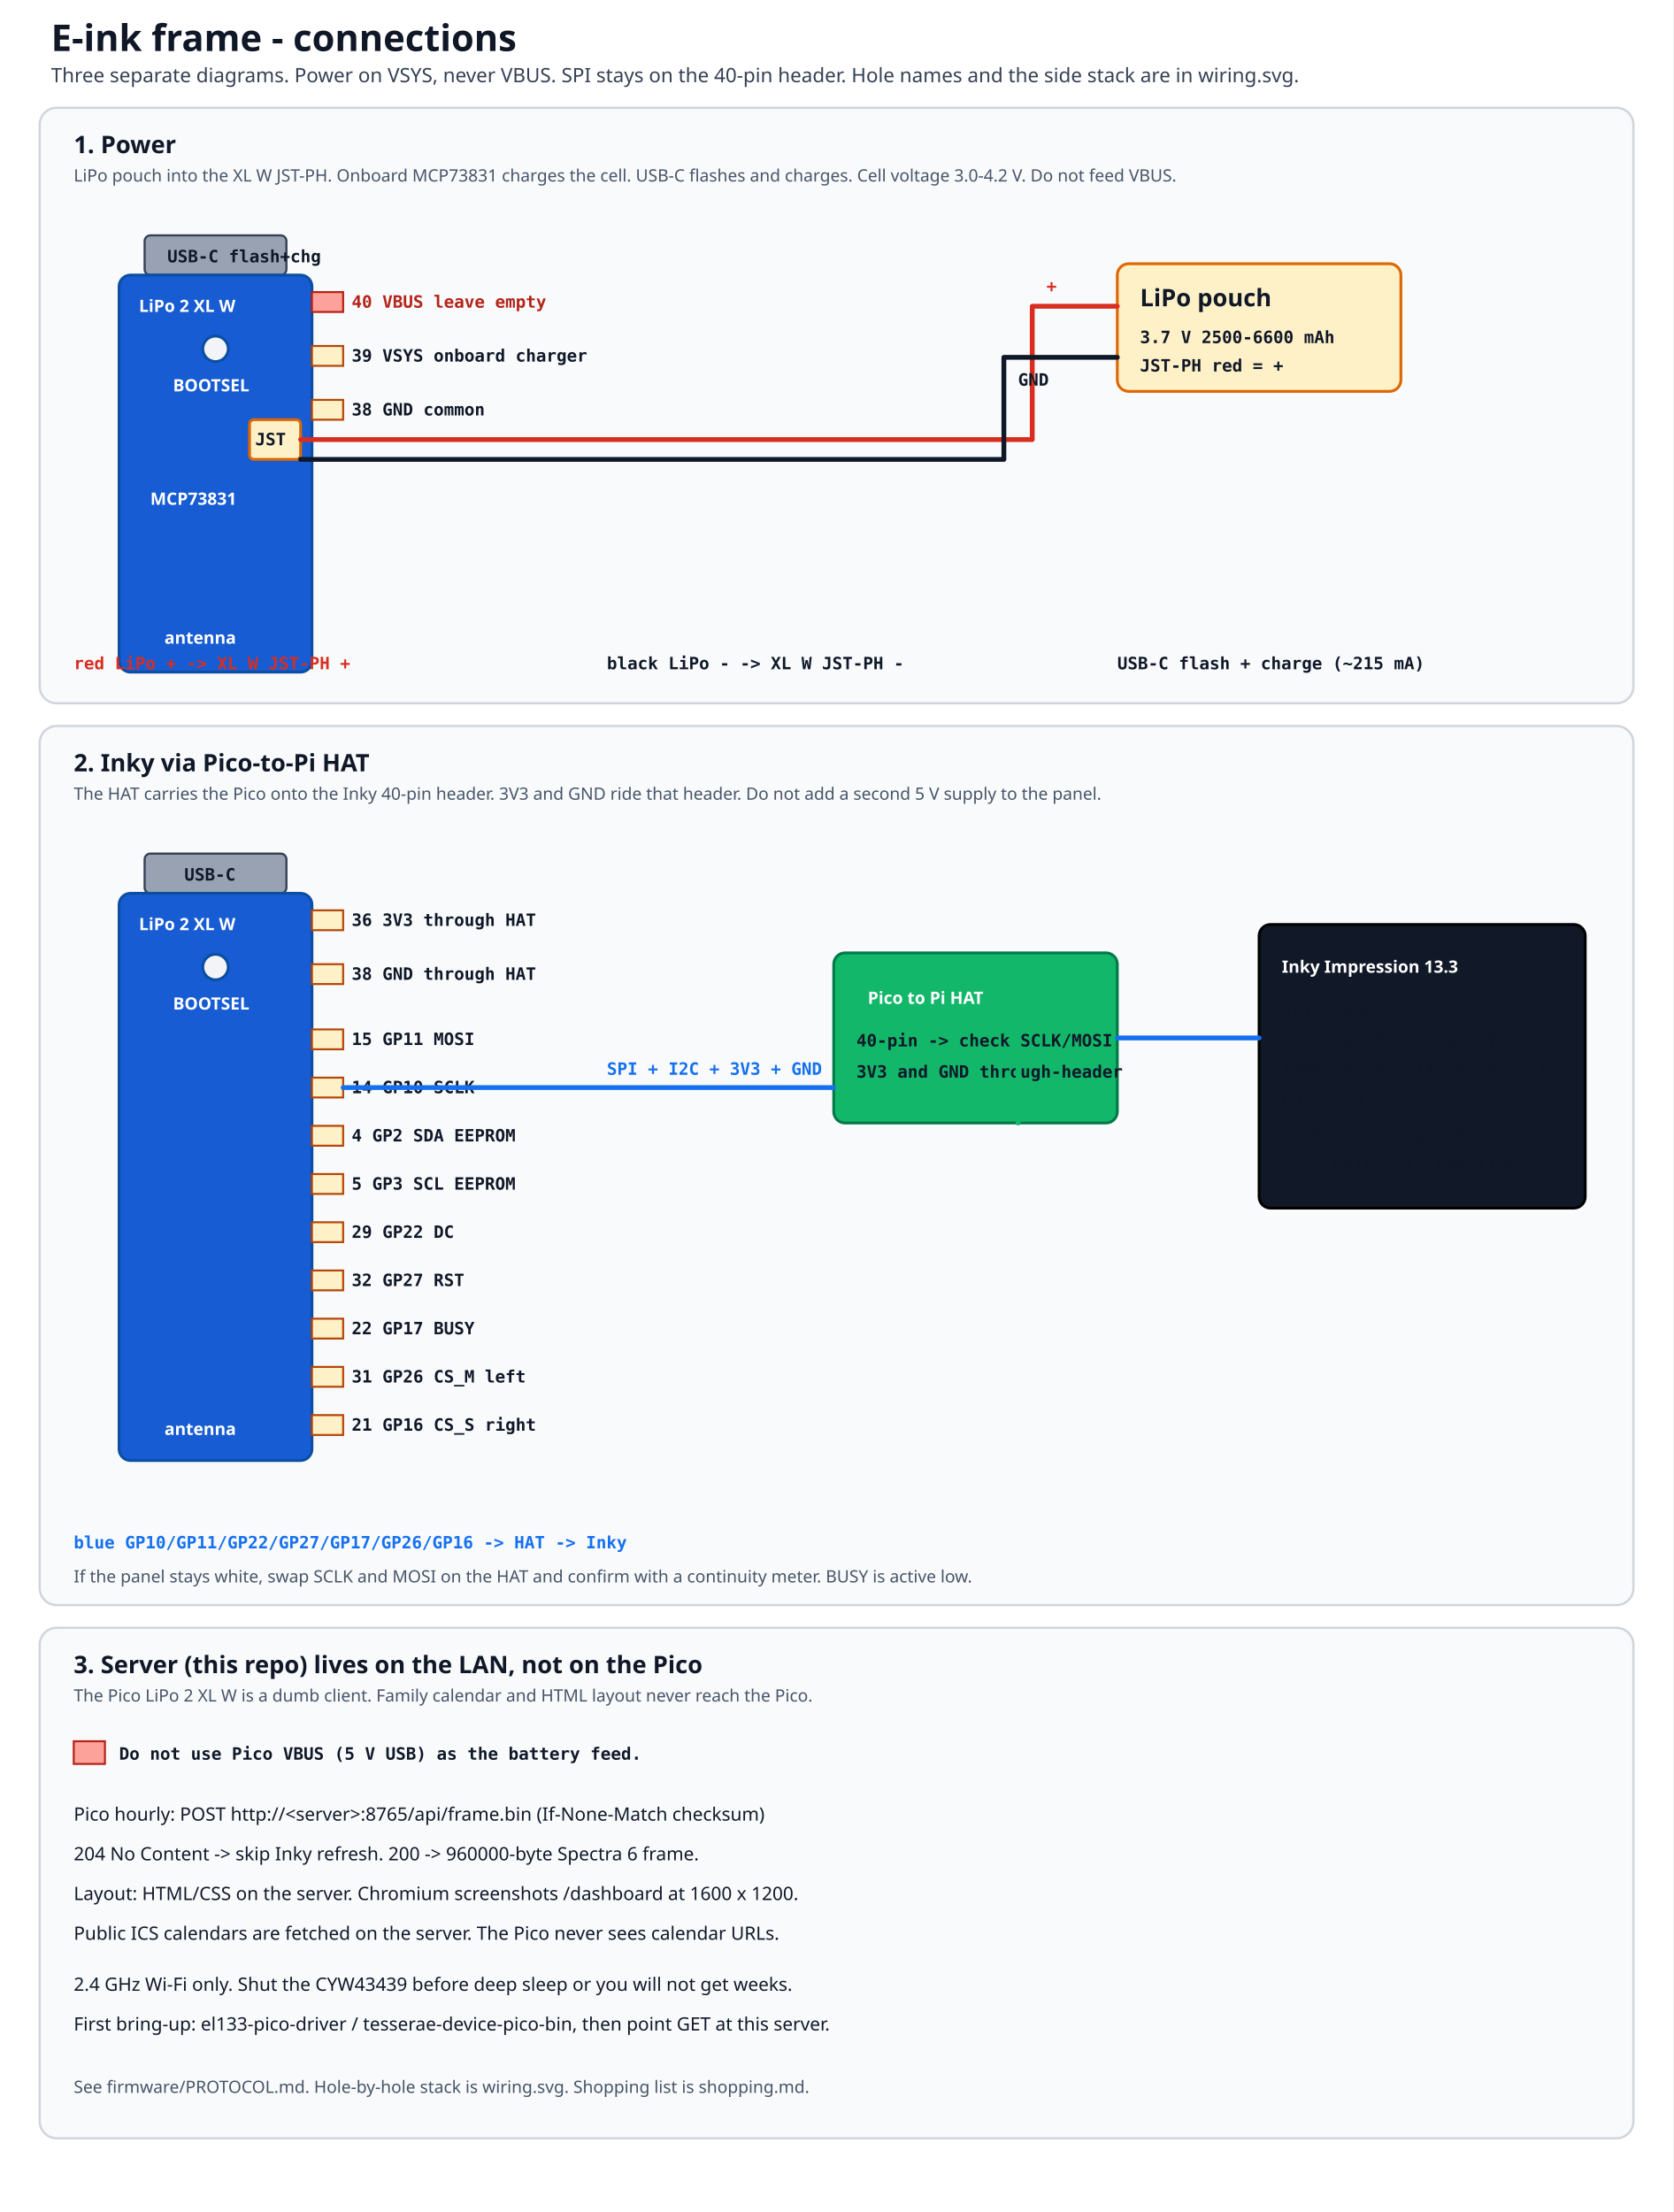
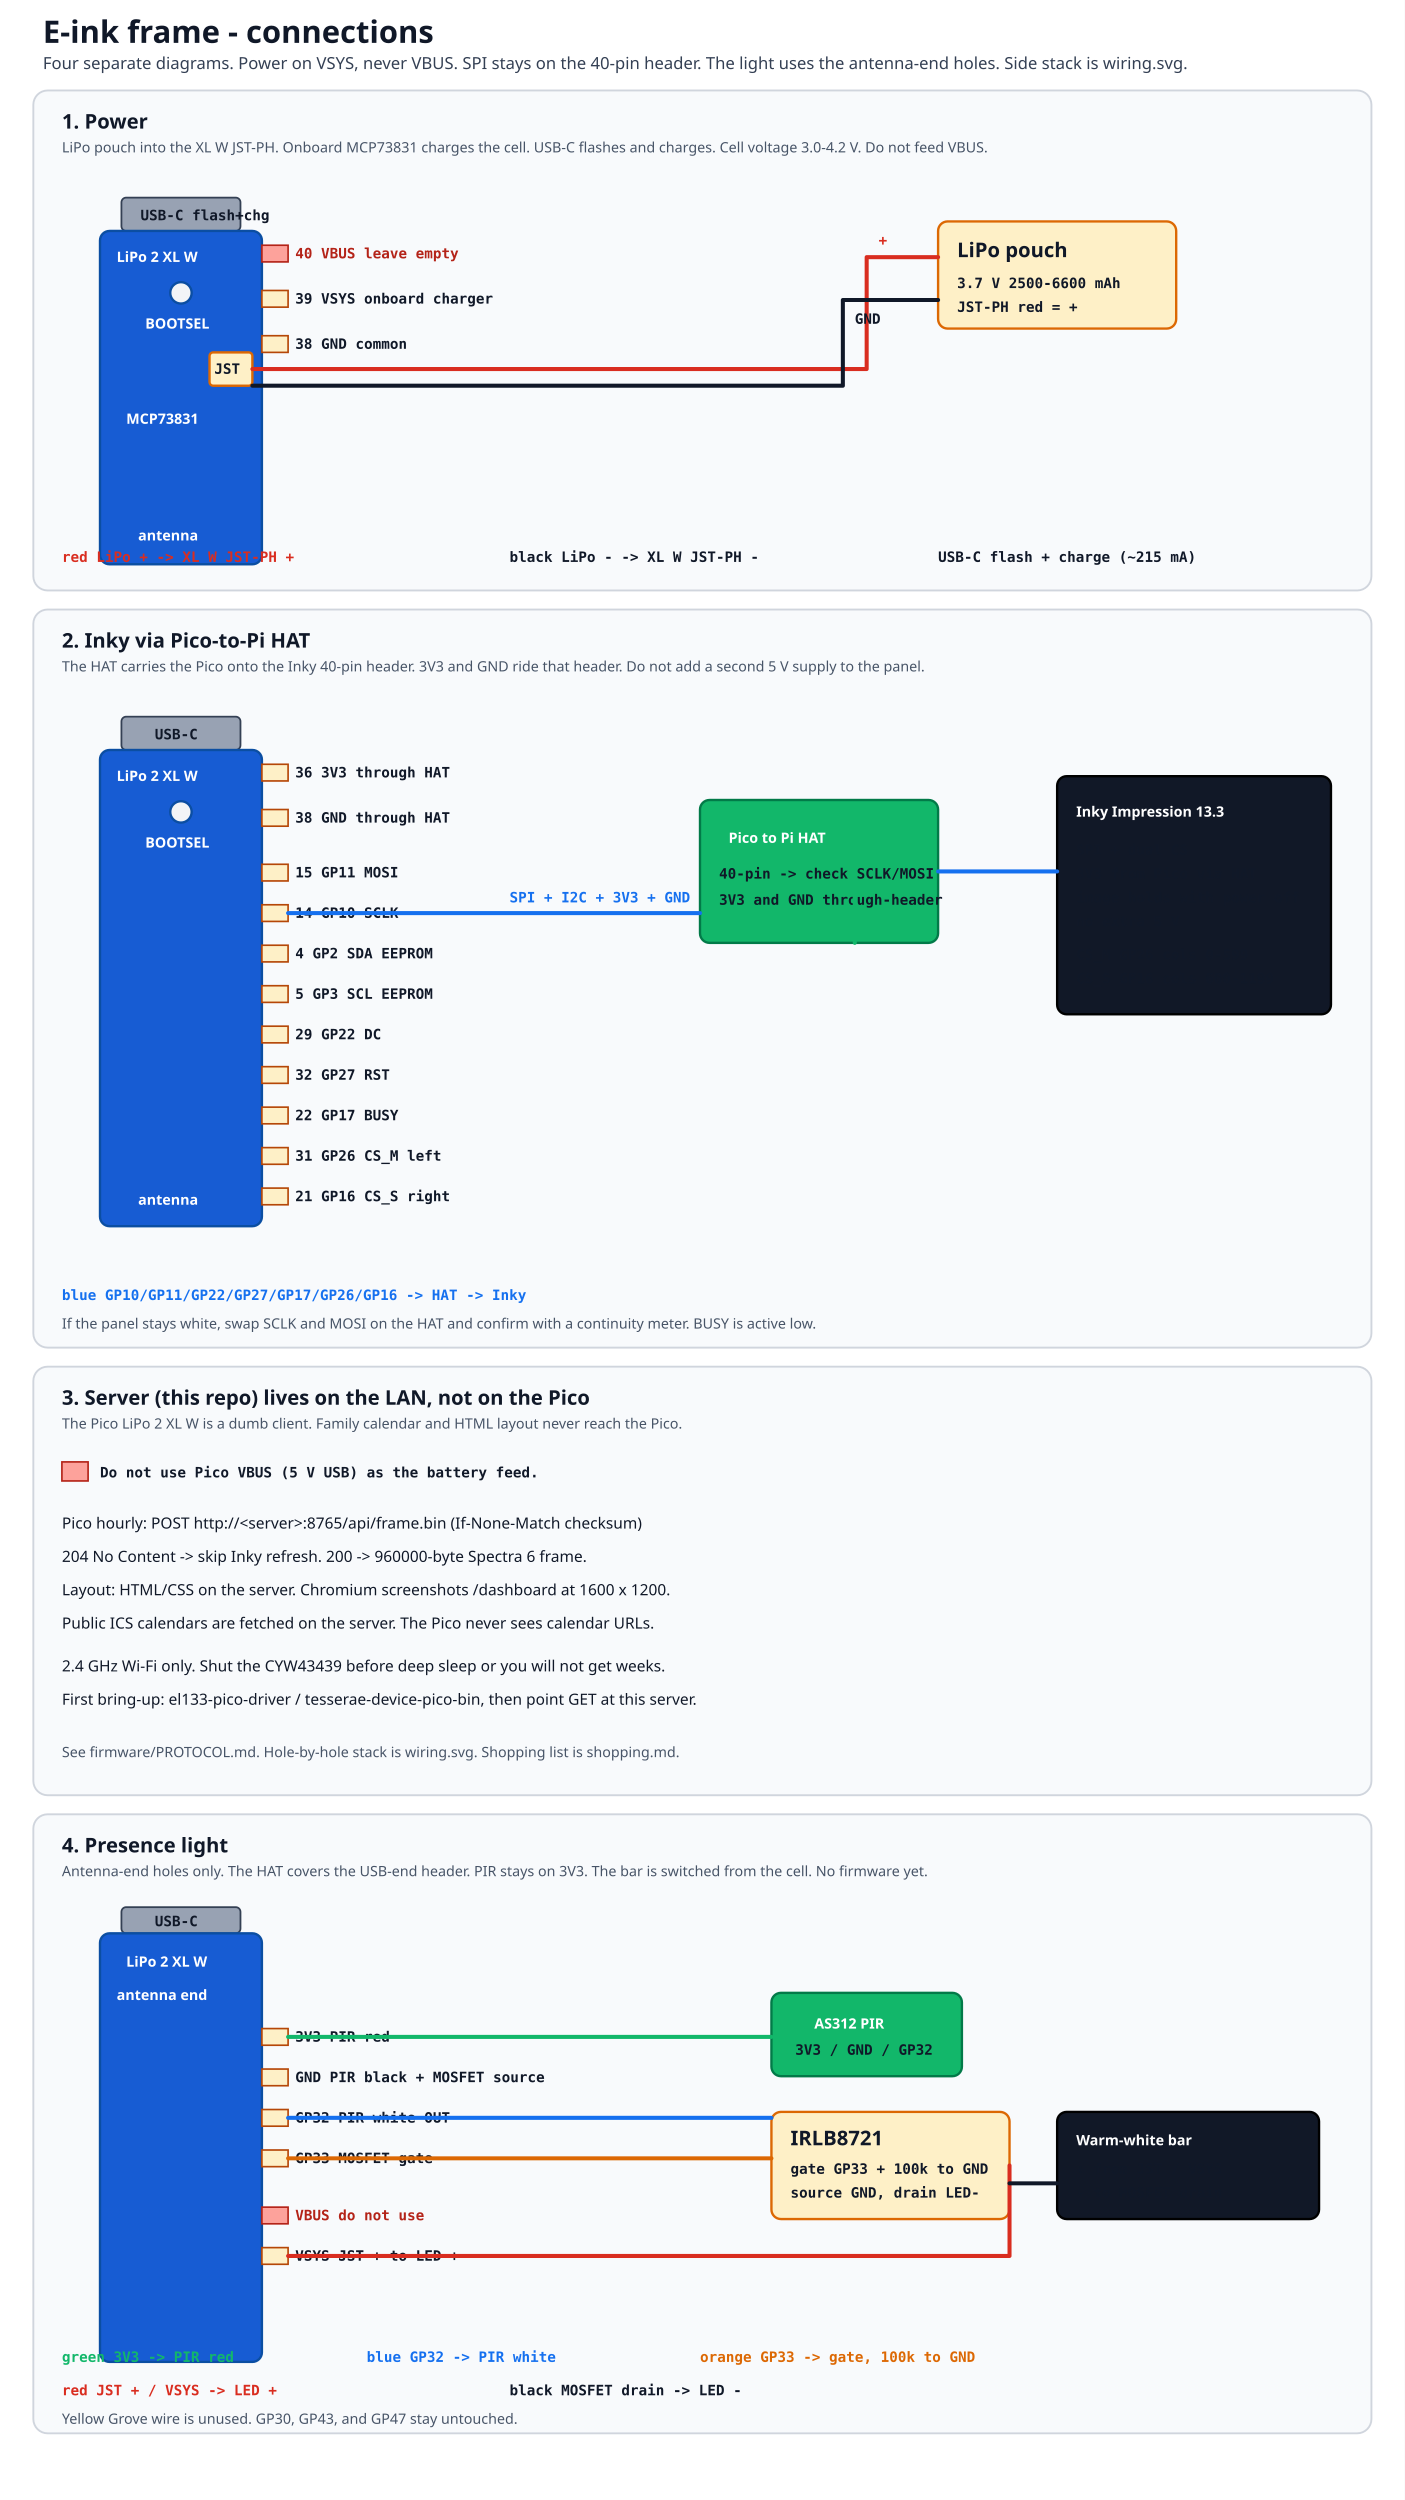
- <svg xmlns="http://www.w3.org/2000/svg" width="1180" height="1560" viewBox="0 0 1180 1560" role="img" aria-label="Electrical connections for the e-ink frame: power, Inky SPI pins, and the LAN server">
+ <svg xmlns="http://www.w3.org/2000/svg" width="1180" height="2100" viewBox="0 0 1180 2100" role="img" aria-label="Electrical connections for the e-ink frame: power, Inky SPI pins, presence light, and the LAN server">
  <defs>
    <style>
      .bg { fill: #ffffff; }
      .title { font: 700 26px system-ui, sans-serif; fill: #101828; }
      .sub { font: 14px system-ui, sans-serif; fill: #344054; }
      .head { font: 700 17px system-ui, sans-serif; fill: #101828; }
      .text { font: 13px system-ui, sans-serif; fill: #101828; }
      .small { font: 12px system-ui, sans-serif; fill: #475467; }
      .mono { font: 700 12px ui-monospace, SFMono-Regular, Menlo, monospace; fill: #101828; }
      .white { font: 700 12px system-ui, sans-serif; fill: #ffffff; }
      .pico { fill: #175cd3; stroke: #0b4ea2; stroke-width: 2; }
      .usb { fill: #98a2b3; stroke: #344054; stroke-width: 1.5; }
      .pin { fill: #e4e7ec; stroke: #98a2b3; stroke-width: 1; }
      .pin-use { fill: #fef0c7; stroke: #b54708; stroke-width: 1.4; }
      .pin-bad { fill: #fda29b; stroke: #b42318; stroke-width: 1.4; }
      .dot { fill: #101828; }
      .w { fill: none; stroke-width: 3.4; stroke-linecap: round; stroke-linejoin: round; }
      .red { stroke: #d92d20; }
      .blk { stroke: #101828; }
      .blu { stroke: #1570ef; }
      .org { stroke: #dc6803; }
      .grn { stroke: #12b76a; }
      .card { fill: #f8fafc; stroke: #d0d5dd; stroke-width: 1.6; }
      .lipo { fill: #fef0c7; stroke: #dc6803; stroke-width: 2; }
      .hat { fill: #12b76a; stroke: #027a48; stroke-width: 2; }
      .inky { fill: #111827; stroke: #000; stroke-width: 2; }
    </style>
  </defs>
-   <rect class="bg" width="1180" height="1560" />
+   <rect class="bg" width="1180" height="2100" />
  <text class="title" x="36" y="36">E-ink frame - connections</text>
-   <text class="sub" x="36" y="58">Three separate diagrams. Power on VSYS, never VBUS. SPI stays on the 40-pin header. Hole names and the side stack are in wiring.svg.</text>
+   <text class="sub" x="36" y="58">Four separate diagrams. Power on VSYS, never VBUS. SPI stays on the 40-pin header. The light uses the antenna-end holes. Side stack is wiring.svg.</text>
  <g transform="translate(28,76)">
    <rect class="card" x="0" y="0" width="1124" height="420" rx="12" />
    <text class="head" x="24" y="32">1. Power</text>
    <text class="small" x="24" y="52">LiPo pouch into the XL W JST-PH. Onboard MCP73831 charges the cell. USB-C flashes and charges. Cell voltage 3.0-4.2 V. Do not feed VBUS.</text>
    <rect class="usb" x="74" y="90" width="100" height="28" rx="4" />
    <text class="mono" x="90" y="109">USB-C flash+chg</text>
    <rect class="pico" x="56" y="118" width="136" height="280" rx="8" />
    <text class="white" x="70" y="144">LiPo 2 XL W</text>
    <circle cx="124" cy="170" r="9" fill="#f2f4f7" stroke="#0b4ea2" stroke-width="2" />
    <text class="white" x="94" y="200">BOOTSEL</text>
    <rect class="lipo" x="148" y="220" width="36" height="28" rx="3" />
    <text class="mono" x="152" y="238">JST</text>
    <text class="white" x="78" y="280">MCP73831</text>
    <text class="white" x="88" y="378">antenna</text>
    <rect class="pin-bad" x="192" y="130" width="22" height="14" />
    <text class="mono" x="220" y="141" style="fill:#b42318">40 VBUS  leave empty</text>
    <rect class="pin-use" x="192" y="168" width="22" height="14" />
    <text class="mono" x="220" y="179">39 VSYS  onboard charger</text>
    <rect class="pin-use" x="192" y="206" width="22" height="14" />
    <text class="mono" x="220" y="217">38 GND   common</text>
    <rect class="lipo" x="760" y="110" width="200" height="90" rx="8" />
    <text class="head" x="776" y="140">LiPo pouch</text>
    <text class="mono" x="776" y="166">3.7 V  2500-6600 mAh</text>
    <text class="mono" x="776" y="186">JST-PH  red = +</text>
    <path class="w red" d="M760 140 H700 V234 H184" />
    <path class="w blk" d="M760 176 H680 V248 H184" />
    <text class="mono" x="710" y="130" style="fill:#d92d20">+</text>
    <text class="mono" x="690" y="196">GND</text>
    <text class="mono" x="24" y="396" style="fill:#d92d20">red    LiPo +  -&gt;  XL W JST-PH +</text>
    <text class="mono" x="400" y="396">black  LiPo -  -&gt;  XL W JST-PH -</text>
    <text class="mono" x="760" y="396">USB-C  flash + charge (~215 mA)</text>
  </g>
  <g transform="translate(28,512)">
    <rect class="card" x="0" y="0" width="1124" height="620" rx="12" />
    <text class="head" x="24" y="32">2. Inky via Pico-to-Pi HAT</text>
    <text class="small" x="24" y="52">The HAT carries the Pico onto the Inky 40-pin header. 3V3 and GND ride that header. Do not add a second 5 V supply to the panel.</text>
    <rect class="usb" x="74" y="90" width="100" height="28" rx="4" />
    <text class="mono" x="102" y="109">USB-C</text>
    <rect class="pico" x="56" y="118" width="136" height="400" rx="8" />
    <text class="white" x="70" y="144">LiPo 2 XL W</text>
    <circle cx="124" cy="170" r="9" fill="#f2f4f7" stroke="#0b4ea2" stroke-width="2" />
    <text class="white" x="94" y="200">BOOTSEL</text>
    <text class="white" x="88" y="500">antenna</text>
    <rect class="pin-use" x="192" y="130" width="22" height="14" />
    <text class="mono" x="220" y="141">36 3V3   through HAT</text>
    <rect class="pin-use" x="192" y="168" width="22" height="14" />
    <text class="mono" x="220" y="179">38 GND   through HAT</text>
    <rect class="pin-use" x="192" y="214" width="22" height="14" />
    <text class="mono" x="220" y="225">15 GP11  MOSI</text>
    <rect class="pin-use" x="192" y="248" width="22" height="14" />
    <text class="mono" x="220" y="259">14 GP10  SCLK</text>
    <rect class="pin-use" x="192" y="282" width="22" height="14" />
    <text class="mono" x="220" y="293">4  GP2   SDA EEPROM</text>
    <rect class="pin-use" x="192" y="316" width="22" height="14" />
    <text class="mono" x="220" y="327">5  GP3   SCL EEPROM</text>
    <rect class="pin-use" x="192" y="350" width="22" height="14" />
    <text class="mono" x="220" y="361">29 GP22  DC</text>
    <rect class="pin-use" x="192" y="384" width="22" height="14" />
    <text class="mono" x="220" y="395">32 GP27  RST</text>
    <rect class="pin-use" x="192" y="418" width="22" height="14" />
    <text class="mono" x="220" y="429">22 GP17  BUSY</text>
    <rect class="pin-use" x="192" y="452" width="22" height="14" />
    <text class="mono" x="220" y="463">31 GP26  CS_M  left</text>
    <rect class="pin-use" x="192" y="486" width="22" height="14" />
    <text class="mono" x="220" y="497">21 GP16  CS_S  right</text>
    <rect class="hat" x="560" y="160" width="200" height="120" rx="8" />
    <text class="white" x="584" y="196">Pico to Pi HAT</text>
    <text class="mono" x="576" y="226">40-pin  -&gt;  check SCLK/MOSI</text>
    <text class="mono" x="576" y="248">3V3 and GND through-header</text>
    <rect class="inky" x="860" y="140" width="230" height="200" rx="8" />
    <text class="white" x="876" y="174">Inky Impression 13.3</text>
    <text class="mono" x="876" y="206">SPI + dual CS</text>
    <text class="mono" x="876" y="226">3V3 from Pico via HAT</text>
    <text class="mono" x="876" y="246">image holds with power off</text>
    <text class="mono" x="876" y="266">no extra 5 V</text>
    <text class="mono" x="876" y="294">CS_M GP26  cols 0-599</text>
    <text class="mono" x="876" y="314">CS_S GP16  cols 600-1199</text>
    <path class="w blu" d="M214 255 H560" />
    <path class="w blu" d="M760 220 H860" />
    <path class="w grn" d="M690 280 V220" />
    <text class="mono" x="400" y="246" style="fill:#1570ef">SPI + I2C + 3V3 + GND</text>
    <text class="mono" x="24" y="580" style="fill:#1570ef">blue   GP10/GP11/GP22/GP27/GP17/GP26/GP16  -&gt;  HAT  -&gt;  Inky</text>
    <text class="small" x="24" y="604">If the panel stays white, swap SCLK and MOSI on the HAT and confirm with a continuity meter. BUSY is active low.</text>
  </g>
  <g transform="translate(28,1148)">
    <rect class="card" x="0" y="0" width="1124" height="360" rx="12" />
    <text class="head" x="24" y="32">3. Server (this repo) lives on the LAN, not on the Pico</text>
    <text class="small" x="24" y="52">The Pico LiPo 2 XL W is a dumb client. Family calendar and HTML layout never reach the Pico.</text>
    <rect class="pin-bad" x="24" y="80" width="22" height="16" />
    <text class="mono" x="56" y="93">Do not use Pico VBUS (5 V USB) as the battery feed.</text>
    <text class="text" x="24" y="136">Pico hourly:  POST http://&lt;server&gt;:8765/api/frame.bin  (If-None-Match checksum)</text>
    <text class="text" x="24" y="164">204 No Content  -&gt;  skip Inky refresh.   200  -&gt;  960000-byte Spectra 6 frame.</text>
    <text class="text" x="24" y="192">Layout: HTML/CSS on the server. Chromium screenshots /dashboard at 1600 x 1200.</text>
    <text class="text" x="24" y="220">Public ICS calendars are fetched on the server. The Pico never sees calendar URLs.</text>
    <text class="text" x="24" y="256">2.4 GHz Wi-Fi only. Shut the CYW43439 before deep sleep or you will not get weeks.</text>
    <text class="text" x="24" y="284">First bring-up: el133-pico-driver / tesserae-device-pico-bin, then point GET at this server.</text>
    <text class="small" x="24" y="328">See firmware/PROTOCOL.md. Hole-by-hole stack is wiring.svg. Shopping list is shopping.md.</text>
  </g>
+   <g transform="translate(28,1524)">
+     <rect class="card" x="0" y="0" width="1124" height="520" rx="12" />
+     <text class="head" x="24" y="32">4. Presence light</text>
+     <text class="small" x="24" y="52">Antenna-end holes only. The HAT covers the USB-end header. PIR stays on 3V3. The bar is switched from the cell. No firmware yet.</text>
+     <rect class="usb" x="74" y="78" width="100" height="22" rx="4" />
+     <text class="mono" x="102" y="94">USB-C</text>
+     <rect class="pico" x="56" y="100" width="136" height="360" rx="8" />
+     <text class="white" x="78" y="128">LiPo 2 XL W</text>
+     <text class="white" x="70" y="156">antenna end</text>
+     <rect class="pin-use" x="192" y="180" width="22" height="14" />
+     <text class="mono" x="220" y="191">3V3   PIR red</text>
+     <rect class="pin-use" x="192" y="214" width="22" height="14" />
+     <text class="mono" x="220" y="225">GND   PIR black + MOSFET source</text>
+     <rect class="pin-use" x="192" y="248" width="22" height="14" />
+     <text class="mono" x="220" y="259">GP32  PIR white OUT</text>
+     <rect class="pin-use" x="192" y="282" width="22" height="14" />
+     <text class="mono" x="220" y="293">GP33  MOSFET gate</text>
+     <rect class="pin-bad" x="192" y="330" width="22" height="14" />
+     <text class="mono" x="220" y="341" style="fill:#b42318">VBUS  do not use</text>
+     <rect class="pin-use" x="192" y="364" width="22" height="14" />
+     <text class="mono" x="220" y="375">VSYS  JST +  to LED +</text>
+     <rect class="hat" x="620" y="150" width="160" height="70" rx="8" />
+     <text class="white" x="656" y="180">AS312 PIR</text>
+     <text class="mono" x="640" y="202">3V3 / GND / GP32</text>
+     <rect class="lipo" x="620" y="250" width="200" height="90" rx="8" />
+     <text class="head" x="636" y="278">IRLB8721</text>
+     <text class="mono" x="636" y="302">gate GP33 + 100k to GND</text>
+     <text class="mono" x="636" y="322">source GND, drain LED-</text>
+     <rect class="inky" x="860" y="250" width="220" height="90" rx="8" />
+     <text class="white" x="876" y="278">Warm-white bar</text>
+     <text class="mono" x="876" y="302">+  from JST / VSYS</text>
+     <text class="mono" x="876" y="322">-  to MOSFET drain</text>
+     <path class="w grn" d="M214 187 H620" />
+     <path class="w blu" d="M214 255 H620" />
+     <path class="w org" d="M214 289 H620" />
+     <path class="w red" d="M214 371 H820 V295" />
+     <path class="w blk" d="M820 310 H860" />
+     <text class="mono" x="24" y="460" style="fill:#12b76a">green  3V3  -&gt;  PIR red</text>
+     <text class="mono" x="280" y="460" style="fill:#1570ef">blue   GP32  -&gt;  PIR white</text>
+     <text class="mono" x="560" y="460" style="fill:#dc6803">orange GP33  -&gt;  gate, 100k to GND</text>
+     <text class="mono" x="24" y="488" style="fill:#d92d20">red    JST + / VSYS  -&gt;  LED +</text>
+     <text class="mono" x="400" y="488">black  MOSFET drain  -&gt;  LED -</text>
+     <text class="small" x="24" y="512">Yellow Grove wire is unused. GP30, GP43, and GP47 stay untouched.</text>
+   </g>
</svg>
